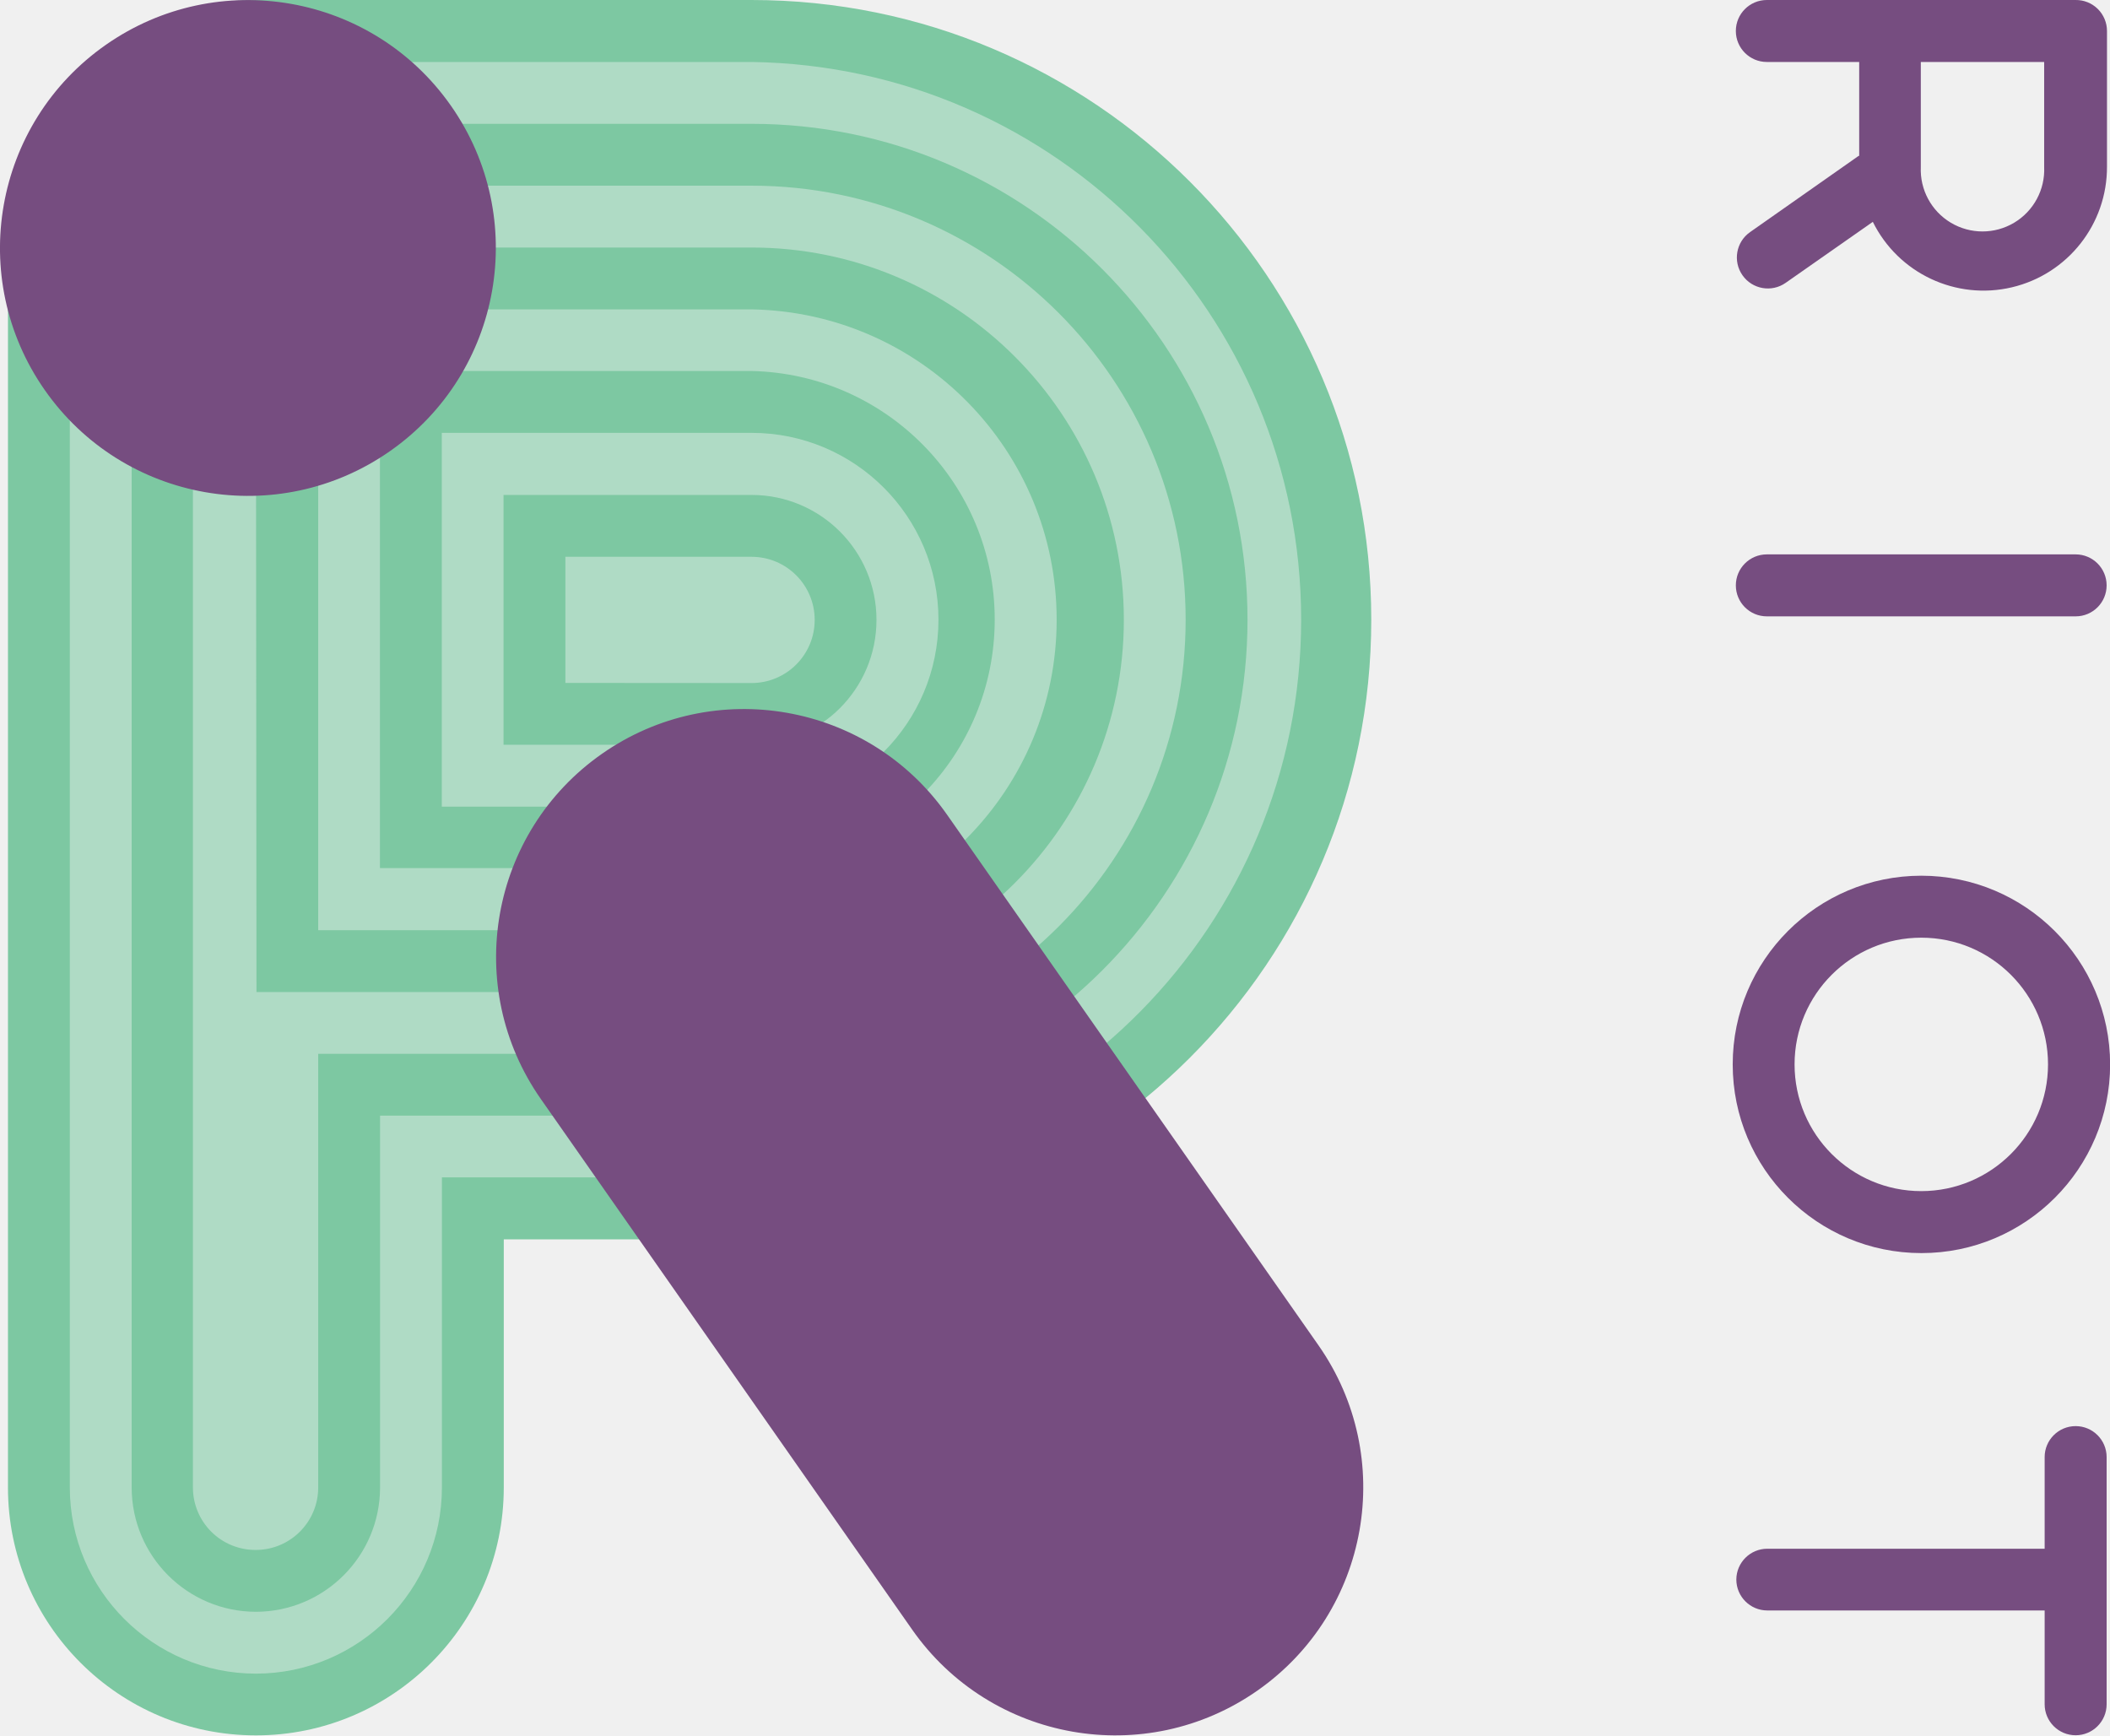
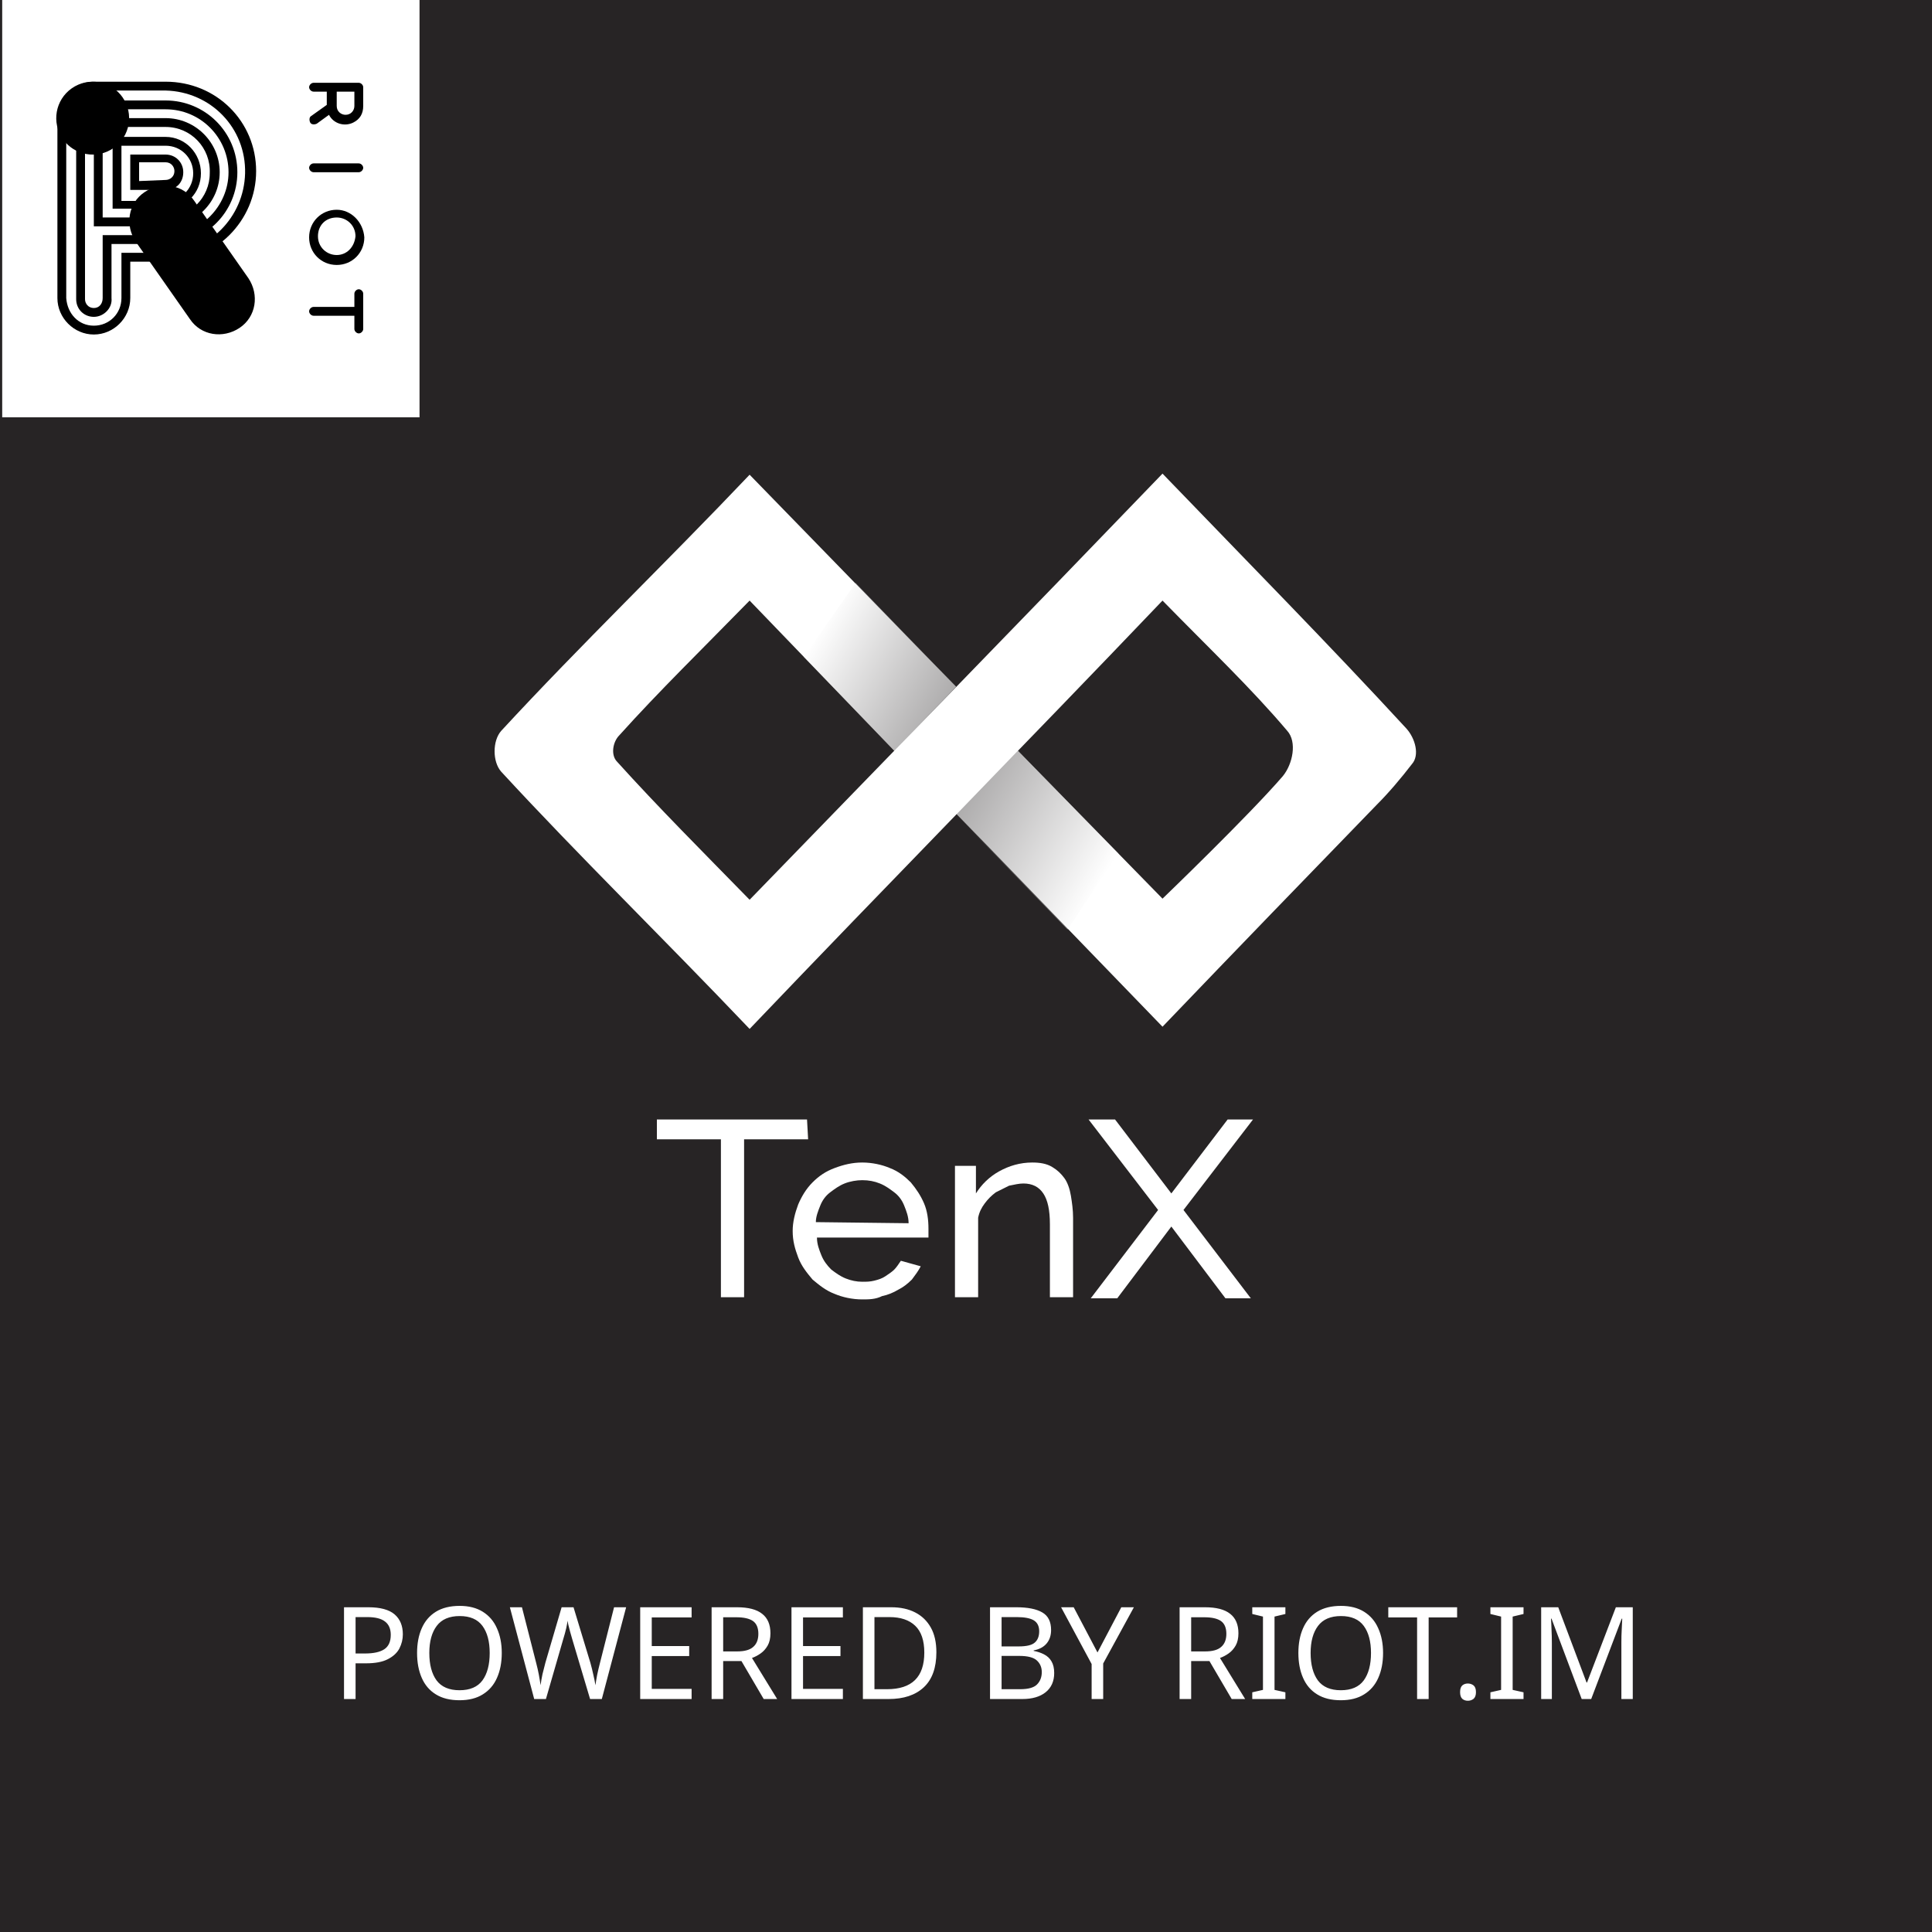
- <svg xmlns="http://www.w3.org/2000/svg" viewBox="0 0 174.99 143.93">
-   <defs>
-     <style type="text/css">.cls-1{fill:#764d80;}.cls-2{fill:#7dc8a2;}.cls-3{fill:#afdbc5;}</style>
-   </defs>
-   <g id="Layer_2" data-name="Layer 2">
-     <g id="Design">
-       <path class="cls-1" d="M146.53,51.12h25.61a2.57,2.57,0,0,0,0-5.14H146.53a2.57,2.57,0,0,0,0,5.14Z" />
-       <path class="cls-1" d="M146.53,5.14h7.66v7.79l-.05,0-9,6.32a2.57,2.57,0,0,0,2.95,4.21l7.23-5.06a10.24,10.24,0,0,0,19.42-4.59V2.64s0,0,0-.07A2.57,2.57,0,0,0,172.14,0H146.53a2.57,2.57,0,0,0,0,5.14Zm23,8.71a5.12,5.12,0,1,1-10.23,0V5.14h10.23Z" />
-       <path class="cls-1" d="M172.14,118.28a2.57,2.57,0,0,0-2.57,2.57v7.6h-23A2.57,2.57,0,0,0,144,131h0a2.57,2.57,0,0,0,2.57,2.57h23v7.78a2.57,2.57,0,0,0,5.14,0V131h0V120.85A2.57,2.57,0,0,0,172.14,118.28Z" />
-       <path class="cls-1" d="M159.34,72.63A15.65,15.65,0,1,0,175,88.28,15.67,15.67,0,0,0,159.34,72.63Zm0,26.16a10.51,10.51,0,1,1,10.51-10.51A10.52,10.52,0,0,1,159.34,98.79Z" />
-       <path class="cls-2" d="M62.33,0H21.22A20.56,20.56,0,0,0,.66,20.57v102.8a20.56,20.56,0,0,0,41.12,0V102.79H62.33A51.38,51.38,0,0,0,62.33,0Z" />
-       <path class="cls-3" d="M21.22,138.81A15.45,15.45,0,0,1,5.79,123.37V20.57A15.45,15.45,0,0,1,21.09,5.14H62.33a46.26,46.26,0,0,1,0,92.51H36.65v25.71A15.45,15.45,0,0,1,21.22,138.81Z" />
-       <path class="cls-2" d="M21.22,133.68a10.32,10.32,0,0,1-10.3-10.3V20.57A10.33,10.33,0,0,1,21,10.27H62.33a41.13,41.13,0,0,1,0,82.26H31.52v30.84A10.32,10.32,0,0,1,21.22,133.68Z" />
-       <path class="cls-3" d="M21.22,128.55A5.18,5.18,0,0,1,16,123.37V20.57a5.2,5.2,0,0,1,5-5.17H62.33a36,36,0,0,1,0,72H26.39v36A5.18,5.18,0,0,1,21.22,128.55Z" />
-       <path class="cls-2" d="M21.27,82.28H62.33a30.87,30.87,0,0,0,0-61.75H21.22Z" />
-       <path class="cls-3" d="M26.39,77.15l0-51.49h36a25.75,25.75,0,0,1,0,51.49Z" />
-       <path class="cls-2" d="M31.51,72l0-41.23H62.33a20.62,20.62,0,0,1,0,41.23Z" />
-       <path class="cls-3" d="M36.64,66.9l0-31H62.33a15.49,15.49,0,0,1,0,31Z" />
-       <path class="cls-2" d="M41.76,61.77l0-20.72H62.33a10.36,10.36,0,0,1,0,20.72Z" />
-       <path class="cls-3" d="M46.89,56.64V46.18H62.33a5.23,5.23,0,0,1,0,10.47Z" />
-       <circle class="cls-1" cx="20.56" cy="20.57" r="20.56" transform="translate(-8.08 15.51) rotate(-35)" />
-       <path class="cls-1" d="M109.34,111.57a20.56,20.56,0,1,1-33.69,23.59l-30.79-44A20.56,20.56,0,0,1,78.55,67.58Z" />
+ <svg xmlns="http://www.w3.org/2000/svg" version="1.1" id="Layer_1" x="0px" y="0px" viewBox="0 0 175 175" style="enable-background:new 0 0 175 175;" xml:space="preserve">
+   <style type="text/css">
+ 	.st0{fill:#272425;}
+ 	.st1{fill:#FFFFFF;}
+ 	.st2{opacity:0.37;fill:url(#SVGID_1_);enable-background:new    ;}
+ 	.st3{fill:#231F20;}
+ 	.st4{opacity:0.37;fill:url(#SVGID_2_);enable-background:new    ;}
+ 	.st5{font-family:'Roboto-Light';}
+ 	.st6{font-size:11.634px;}
+ </style>
+   <rect class="st0" width="175" height="175" />
+   <g>
+     <rect x="29.7" y="23.5" class="st0" width="113.6" height="113.6" />
+     <g>
+       <g>
+         <path class="st1" d="M67.9,54.4L81,68l5.6-5.8C85.5,61.1,68.3,43.4,67.9,43c-7.5,7.9-15.3,15.4-22.5,23.2c-0.8,0.9-0.8,2.8,0,3.7     c7.1,7.7,14.6,15,22.5,23.3C80.5,80,92.7,67.6,105.3,54.4c4.3,4.4,8,7.9,11.3,11.8c0.9,1,0.5,3-0.4,4.1     c-3.1,3.6-10.9,11.1-10.9,11.1L92.2,68l-5.6,5.7c1.3,1.3,15.9,16.4,18.7,19.3c6.9-7.2,13-13.5,19.4-20.1c1.1-1.1,2.2-2.4,3.2-3.7     c0.7-0.8,0.3-2.3-0.5-3.2c-7-7.6-14.2-14.9-22.1-23.1C92.6,56.1,80.5,68.5,67.9,81.5c-4.3-4.4-8.3-8.4-12-12.5     c-0.6-0.6-0.4-1.8,0.2-2.4C59.7,62.6,63.6,58.8,67.9,54.4z" />
+         <linearGradient id="SVGID_1_" gradientUnits="userSpaceOnUse" x1="73.975" y1="118.645" x2="85.548" y2="111.964" gradientTransform="matrix(1 0 0 -1 0 176)">
+           <stop offset="0" style="stop-color:#FFFFFF" />
+           <stop offset="1" style="stop-color:#231F20" />
+         </linearGradient>
+         <polygon class="st2" points="81,68 86.6,62.2 77.5,52.8 72.8,59.5    " />
+       </g>
+       <g>
+         <g>
+           <path class="st3" d="M73.2,103.2h-5.8v14.3h-2.1v-14.3h-5.8v-1.8h13.6L73.2,103.2L73.2,103.2z" />
+           <path class="st3" d="M78.1,117.7c-0.9,0-1.8-0.2-2.5-0.5c-0.8-0.3-1.4-0.8-2-1.3c-0.5-0.6-1-1.2-1.3-2s-0.5-1.5-0.5-2.4      c0-0.8,0.2-1.6,0.5-2.4c0.3-0.7,0.7-1.4,1.3-2c0.6-0.6,1.2-1,2-1.3s1.6-0.5,2.5-0.5s1.8,0.2,2.5,0.5c0.8,0.3,1.4,0.8,1.9,1.3      c0.5,0.6,0.9,1.2,1.2,1.9c0.3,0.7,0.4,1.5,0.4,2.3c0,0.2,0,0.3,0,0.5c0,0.1,0,0.2,0,0.3H74c0,0.6,0.2,1.1,0.4,1.6      c0.2,0.5,0.5,0.9,0.9,1.3c0.4,0.3,0.8,0.6,1.3,0.8c0.5,0.2,1,0.3,1.5,0.3c0.4,0,0.7,0,1.1-0.1s0.7-0.2,1-0.4      c0.3-0.2,0.6-0.4,0.8-0.6c0.2-0.2,0.4-0.5,0.6-0.8l1.8,0.5c-0.2,0.4-0.5,0.8-0.8,1.2c-0.4,0.4-0.8,0.7-1.2,0.9      c-0.5,0.3-1,0.5-1.5,0.6C79.3,117.7,78.7,117.7,78.1,117.7z M82.3,110.8c0-0.6-0.2-1.1-0.4-1.6c-0.2-0.5-0.5-0.9-0.9-1.2      c-0.4-0.3-0.8-0.6-1.3-0.8c-0.5-0.2-1-0.3-1.6-0.3c-0.5,0-1.1,0.1-1.6,0.3c-0.5,0.2-0.9,0.5-1.3,0.8s-0.7,0.7-0.9,1.2      c-0.2,0.5-0.4,1-0.4,1.5L82.3,110.8L82.3,110.8z" />
+           <path class="st3" d="M97.2,117.5h-2.1v-6.6c0-1.3-0.2-2.2-0.6-2.8c-0.4-0.6-1-0.9-1.8-0.9c-0.4,0-0.8,0.1-1.3,0.2      c-0.4,0.2-0.8,0.4-1.2,0.6c-0.4,0.3-0.7,0.6-1,1s-0.5,0.8-0.6,1.3v7.2h-2.1v-11.9h1.9v2.5c0.5-0.8,1.2-1.5,2.1-2s1.9-0.8,3-0.8      c0.7,0,1.3,0.1,1.8,0.4s0.8,0.6,1.1,1c0.3,0.4,0.5,1,0.6,1.6s0.2,1.3,0.2,2V117.5z" />
+           <path class="st3" d="M101,101.4l5.1,6.7l5.1-6.7h2.3l-6.3,8.2l6.1,8H111l-4.9-6.5l-4.9,6.5h-2.4l6.1-8l-6.3-8.2H101z" />
+         </g>
+         <g>
+           <path class="st1" d="M73.2,103.2h-5.8v14.3h-2.1v-14.3h-5.8v-1.8h13.6L73.2,103.2L73.2,103.2z" />
+           <path class="st1" d="M78.1,117.7c-0.9,0-1.8-0.2-2.5-0.5c-0.8-0.3-1.4-0.8-2-1.3c-0.5-0.6-1-1.2-1.3-2s-0.5-1.5-0.5-2.4      c0-0.8,0.2-1.6,0.5-2.4c0.3-0.7,0.7-1.4,1.3-2c0.6-0.6,1.2-1,2-1.3s1.6-0.5,2.5-0.5s1.8,0.2,2.5,0.5c0.8,0.3,1.4,0.8,1.9,1.3      c0.5,0.6,0.9,1.2,1.2,1.9c0.3,0.7,0.4,1.5,0.4,2.3c0,0.2,0,0.3,0,0.5c0,0.1,0,0.2,0,0.3H74c0,0.6,0.2,1.1,0.4,1.6      c0.2,0.5,0.5,0.9,0.9,1.3c0.4,0.3,0.8,0.6,1.3,0.8c0.5,0.2,1,0.3,1.5,0.3c0.4,0,0.7,0,1.1-0.1s0.7-0.2,1-0.4      c0.3-0.2,0.6-0.4,0.8-0.6c0.2-0.2,0.4-0.5,0.6-0.8l1.8,0.5c-0.2,0.4-0.5,0.8-0.8,1.2c-0.4,0.4-0.8,0.7-1.2,0.9      c-0.5,0.3-1,0.5-1.5,0.6C79.3,117.7,78.7,117.7,78.1,117.7z M82.3,110.8c0-0.6-0.2-1.1-0.4-1.6c-0.2-0.5-0.5-0.9-0.9-1.2      c-0.4-0.3-0.8-0.6-1.3-0.8c-0.5-0.2-1-0.3-1.6-0.3c-0.5,0-1.1,0.1-1.6,0.3c-0.5,0.2-0.9,0.5-1.3,0.8s-0.7,0.7-0.9,1.2      c-0.2,0.5-0.4,1-0.4,1.5L82.3,110.8L82.3,110.8z" />
+           <path class="st1" d="M97.2,117.5h-2.1v-6.6c0-1.3-0.2-2.2-0.6-2.8c-0.4-0.6-1-0.9-1.8-0.9c-0.4,0-0.8,0.1-1.3,0.2      c-0.4,0.2-0.8,0.4-1.2,0.6c-0.4,0.3-0.7,0.6-1,1s-0.5,0.8-0.6,1.3v7.2h-2.1v-11.9h1.9v2.5c0.5-0.8,1.2-1.5,2.1-2s1.9-0.8,3-0.8      c0.7,0,1.3,0.1,1.8,0.4s0.8,0.6,1.1,1c0.3,0.4,0.5,1,0.6,1.6s0.2,1.3,0.2,2V117.5z" />
+           <path class="st1" d="M101,101.4l5.1,6.7l5.1-6.7h2.3l-6.3,8.2l6.1,8H111l-4.9-6.5l-4.9,6.5h-2.4l6.1-8l-6.3-8.2H101z" />
+         </g>
+       </g>
+       <linearGradient id="SVGID_2_" gradientUnits="userSpaceOnUse" x1="87.55" y1="103.884" x2="100.076" y2="96.652" gradientTransform="matrix(1 0 0 -1 0 176)">
+         <stop offset="0" style="stop-color:#231F20" />
+         <stop offset="1" style="stop-color:#FFFFFF" />
+       </linearGradient>
+       <polygon class="st4" points="92.2,68 86.6,73.8 96.7,84.2 101.3,77.3   " />
+     </g>
+   </g>
+   <rect x="0.2" class="st1" width="37.8" height="37.8" />
+   <text transform="matrix(1 0 0 1 30.0359 153.8977)" class="st1 st5 st6">POWERED BY RIOT.IM</text>
+   <g id="Layer_2_1_">
+     <g id="Design_1_">
+       <path d="M28.4,15.6h4.1c0.2,0,0.4-0.2,0.4-0.4s-0.2-0.4-0.4-0.4h-4.1c-0.2,0-0.4,0.2-0.4,0.4C28,15.4,28.2,15.6,28.4,15.6z" />
+       <path d="M28.4,8.3h1.2v1.2l0,0l-1.4,1c-0.2,0.1-0.2,0.4-0.1,0.6c0.1,0.2,0.4,0.2,0.6,0.1l1.1-0.8c0.4,0.8,1.4,1.1,2.2,0.7    c0.6-0.3,0.9-0.8,0.9-1.5V7.9l0,0c0-0.2-0.2-0.4-0.4-0.4l0,0h-4.1c-0.2,0-0.4,0.2-0.4,0.4S28.2,8.3,28.4,8.3z M32.1,9.6    c0,0.4-0.3,0.8-0.8,0.8c-0.4,0-0.8-0.3-0.8-0.8c0,0,0,0,0-0.1V8.3h1.6V9.6z" />
+       <path d="M32.5,26.2c-0.2,0-0.4,0.2-0.4,0.4l0,0v1.2h-3.7c-0.2,0-0.4,0.2-0.4,0.4l0,0c0,0.2,0.2,0.4,0.4,0.4l0,0h3.7v1.2    c0,0.2,0.2,0.4,0.4,0.4s0.4-0.2,0.4-0.4v-1.6l0,0v-1.6C32.9,26.4,32.7,26.2,32.5,26.2L32.5,26.2z" />
+       <path d="M30.5,19c-1.4,0-2.5,1.1-2.5,2.5s1.1,2.5,2.5,2.5s2.5-1.1,2.5-2.5C32.9,20.1,31.8,19,30.5,19z M30.5,23.1    c-0.9,0-1.7-0.7-1.7-1.7s0.7-1.7,1.7-1.7c0.9,0,1.7,0.7,1.7,1.7l0,0C32.1,22.4,31.4,23.1,30.5,23.1z" />
+       <path d="M15,7.4H8.5c-1.8,0-3.3,1.5-3.3,3.3l0,0V27c0,1.8,1.5,3.3,3.3,3.3s3.3-1.5,3.3-3.3v-3.3H15c4.5,0,8.2-3.7,8.2-8.2    S19.6,7.4,15,7.4z" />
+       <path class="st1" d="M8.5,29.5c-1.4,0-2.4-1.1-2.5-2.5V10.7c0-1.3,1.1-2.4,2.4-2.5H15c4.1,0.1,7.3,3.4,7.2,7.5    c-0.1,4-3.3,7.2-7.2,7.2h-4V27C11,28.4,9.9,29.5,8.5,29.5z" />
+       <path d="M8.5,28.7c-0.9,0-1.6-0.7-1.6-1.6V10.7c0-0.9,0.7-1.6,1.6-1.6H15c3.6,0,6.5,2.9,6.5,6.5s-2.9,6.5-6.5,6.5h-4.9V27    C10.2,27.9,9.4,28.7,8.5,28.7z" />
+       <path class="st1" d="M8.5,27.9c-0.5,0-0.8-0.4-0.8-0.8l0,0V10.7c0-0.4,0.4-0.8,0.8-0.8H15c3.2,0,5.7,2.6,5.7,5.7s-2.6,5.7-5.7,5.7    H9.3V27C9.3,27.5,9,27.9,8.5,27.9z" />
+       <path d="M8.5,20.5H15c2.7,0,4.9-2.2,4.9-4.9s-2.2-4.9-4.9-4.9H8.5V20.5z" />
+       <path class="st1" d="M9.3,19.7v-8.2H15c2.3,0,4.1,1.9,4,4.2c0,2.2-1.8,4-4,4H9.3z" />
+       <path d="M10.2,18.9v-6.5H15c1.8,0,3.2,1.5,3.2,3.3s-1.4,3.2-3.2,3.2H10.2z" />
+       <path class="st1" d="M11,18.1v-4.9h4c1.4,0,2.5,1.1,2.5,2.5s-1.1,2.5-2.5,2.5l0,0h-4V18.1z" />
+       <path d="M11.8,17.2V14H15c0.9,0,1.6,0.7,1.6,1.6c0,0.9-0.6,1.6-1.6,1.6l0,0H11.8z" />
+       <path class="st1" d="M12.6,16.4v-1.7H15c0.5,0,0.8,0.4,0.8,0.8c0,0.5-0.4,0.8-0.8,0.8L12.6,16.4z" />
+       <ellipse transform="matrix(0.8192 -0.5736 0.5736 0.8192 -4.6236 6.7548)" cx="8.4" cy="10.7" rx="3.3" ry="3.3" />
+       <path d="M22.5,25.2c1,1.5,0.7,3.5-0.8,4.5s-3.5,0.7-4.5-0.8l0,0l-4.9-7c-1-1.5-0.7-3.5,0.8-4.5s3.5-0.7,4.5,0.8L22.5,25.2z" />
    </g>
  </g>
</svg>
